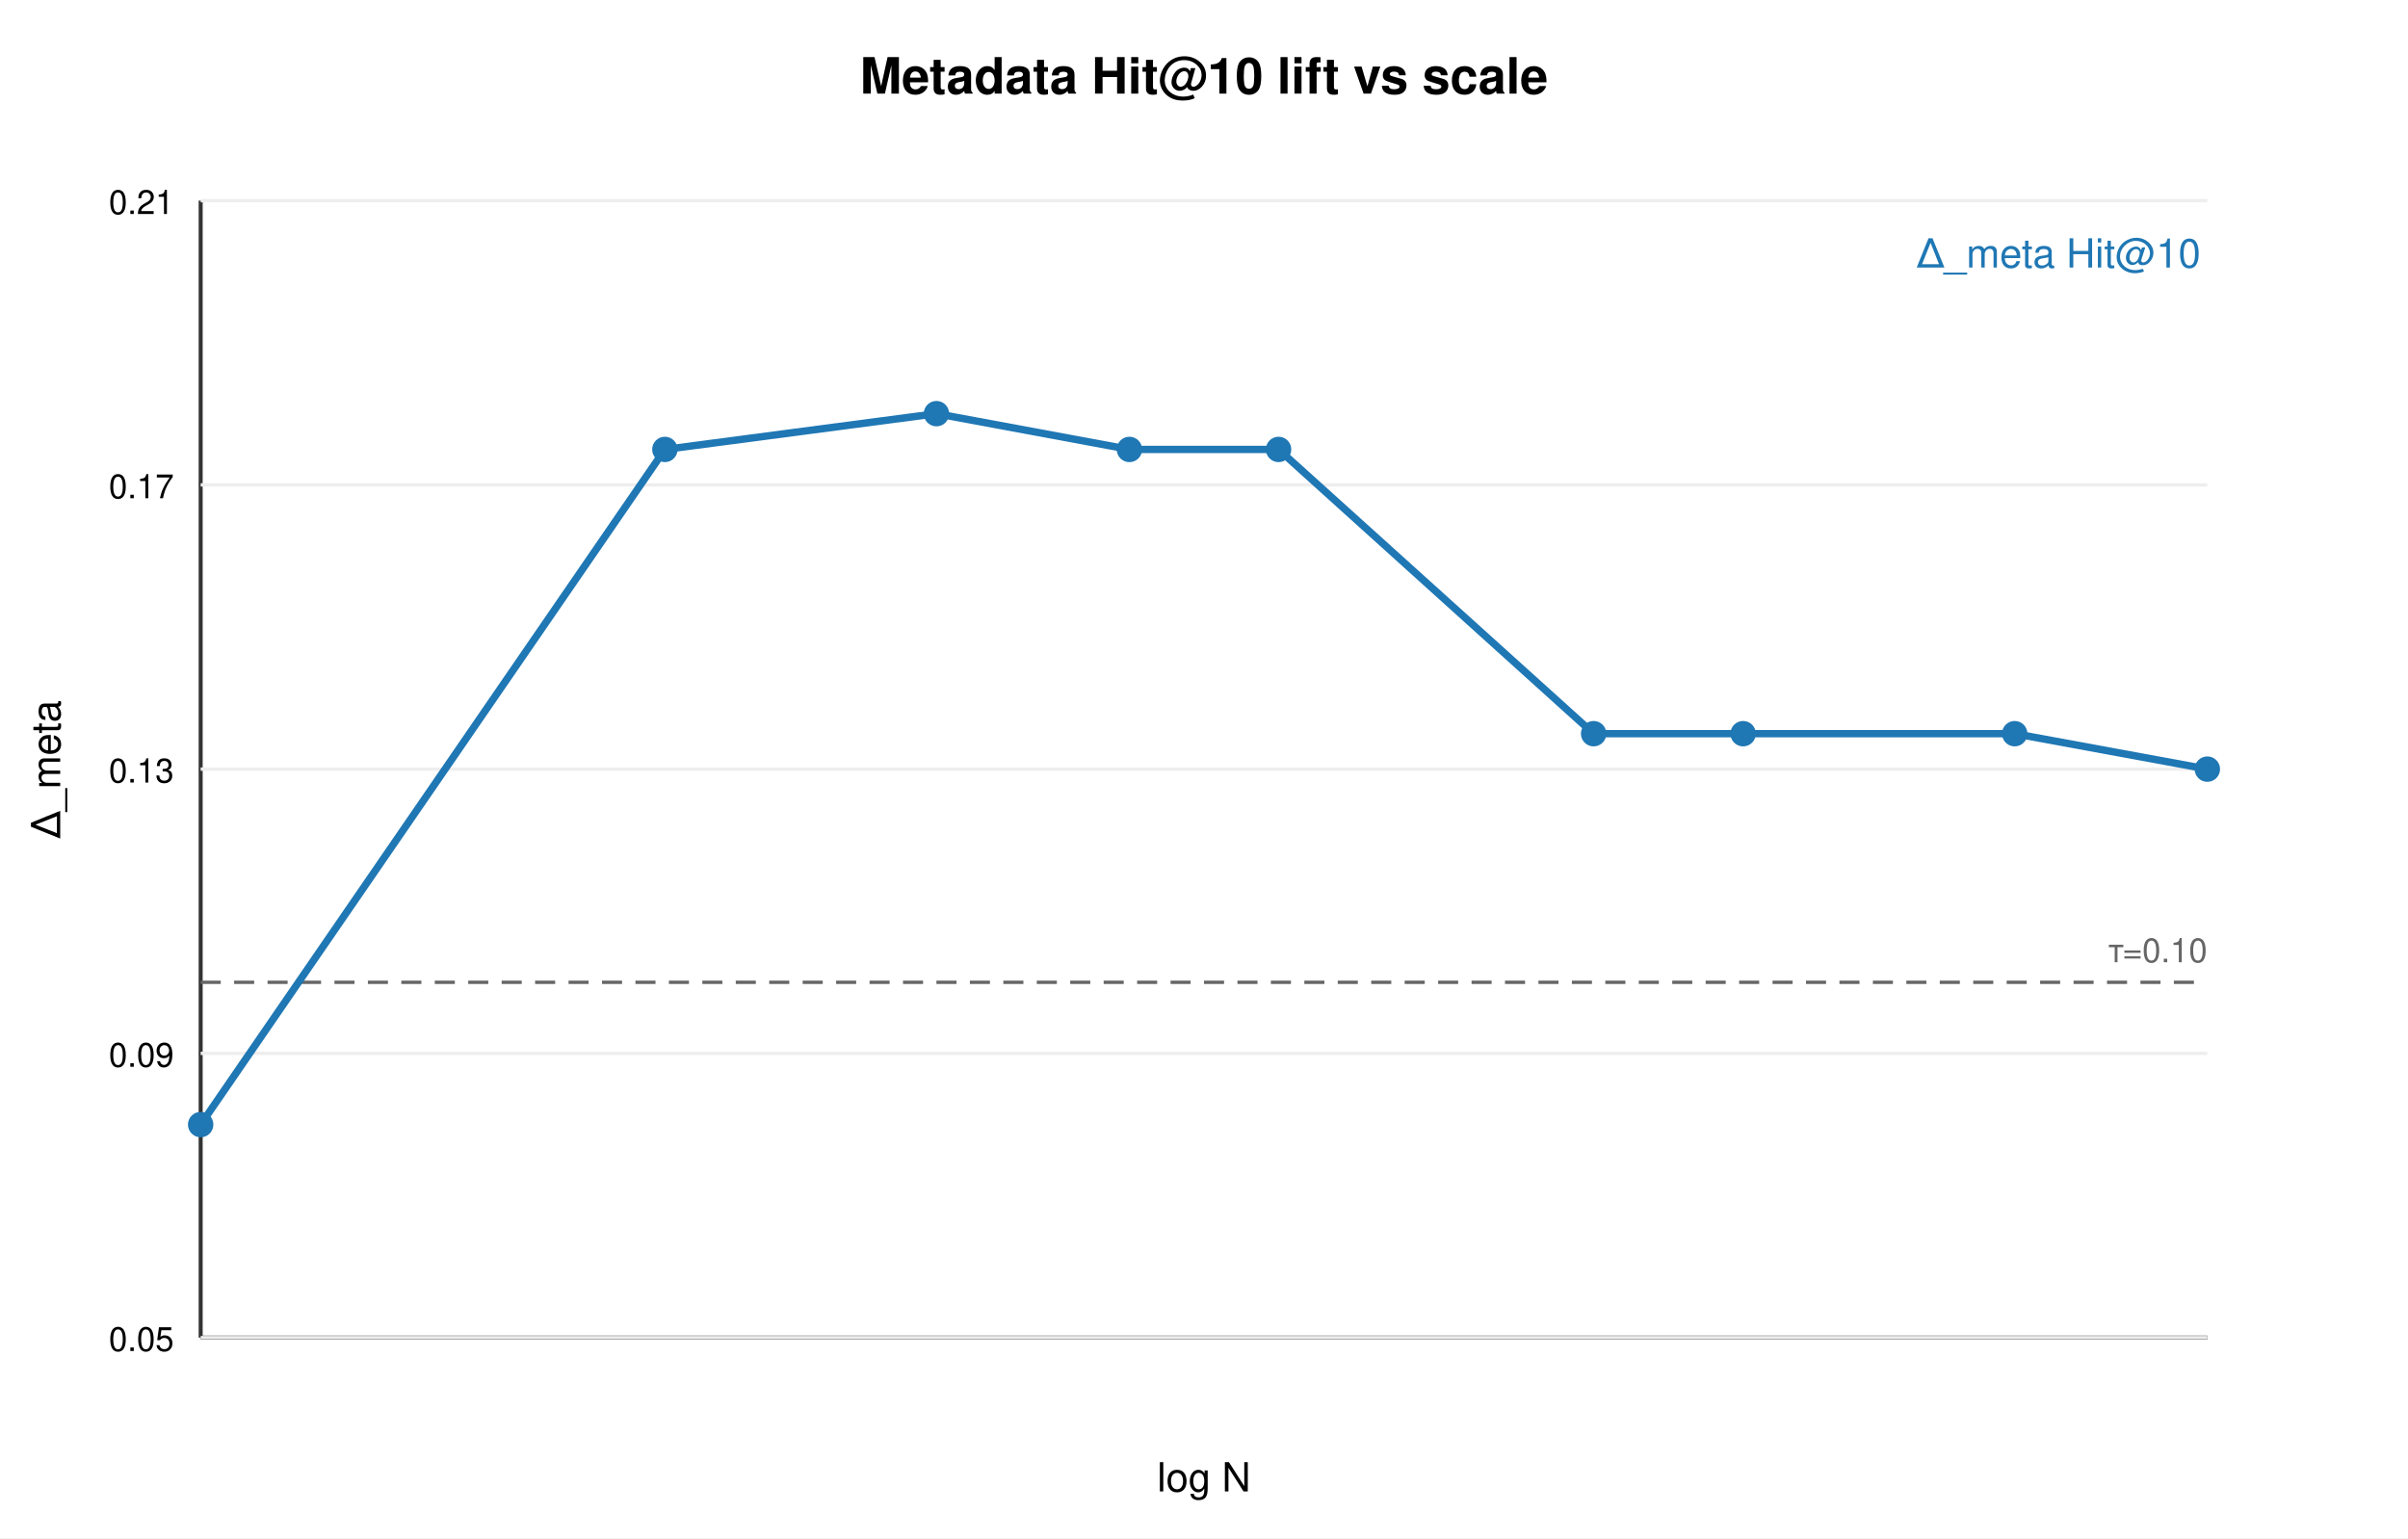
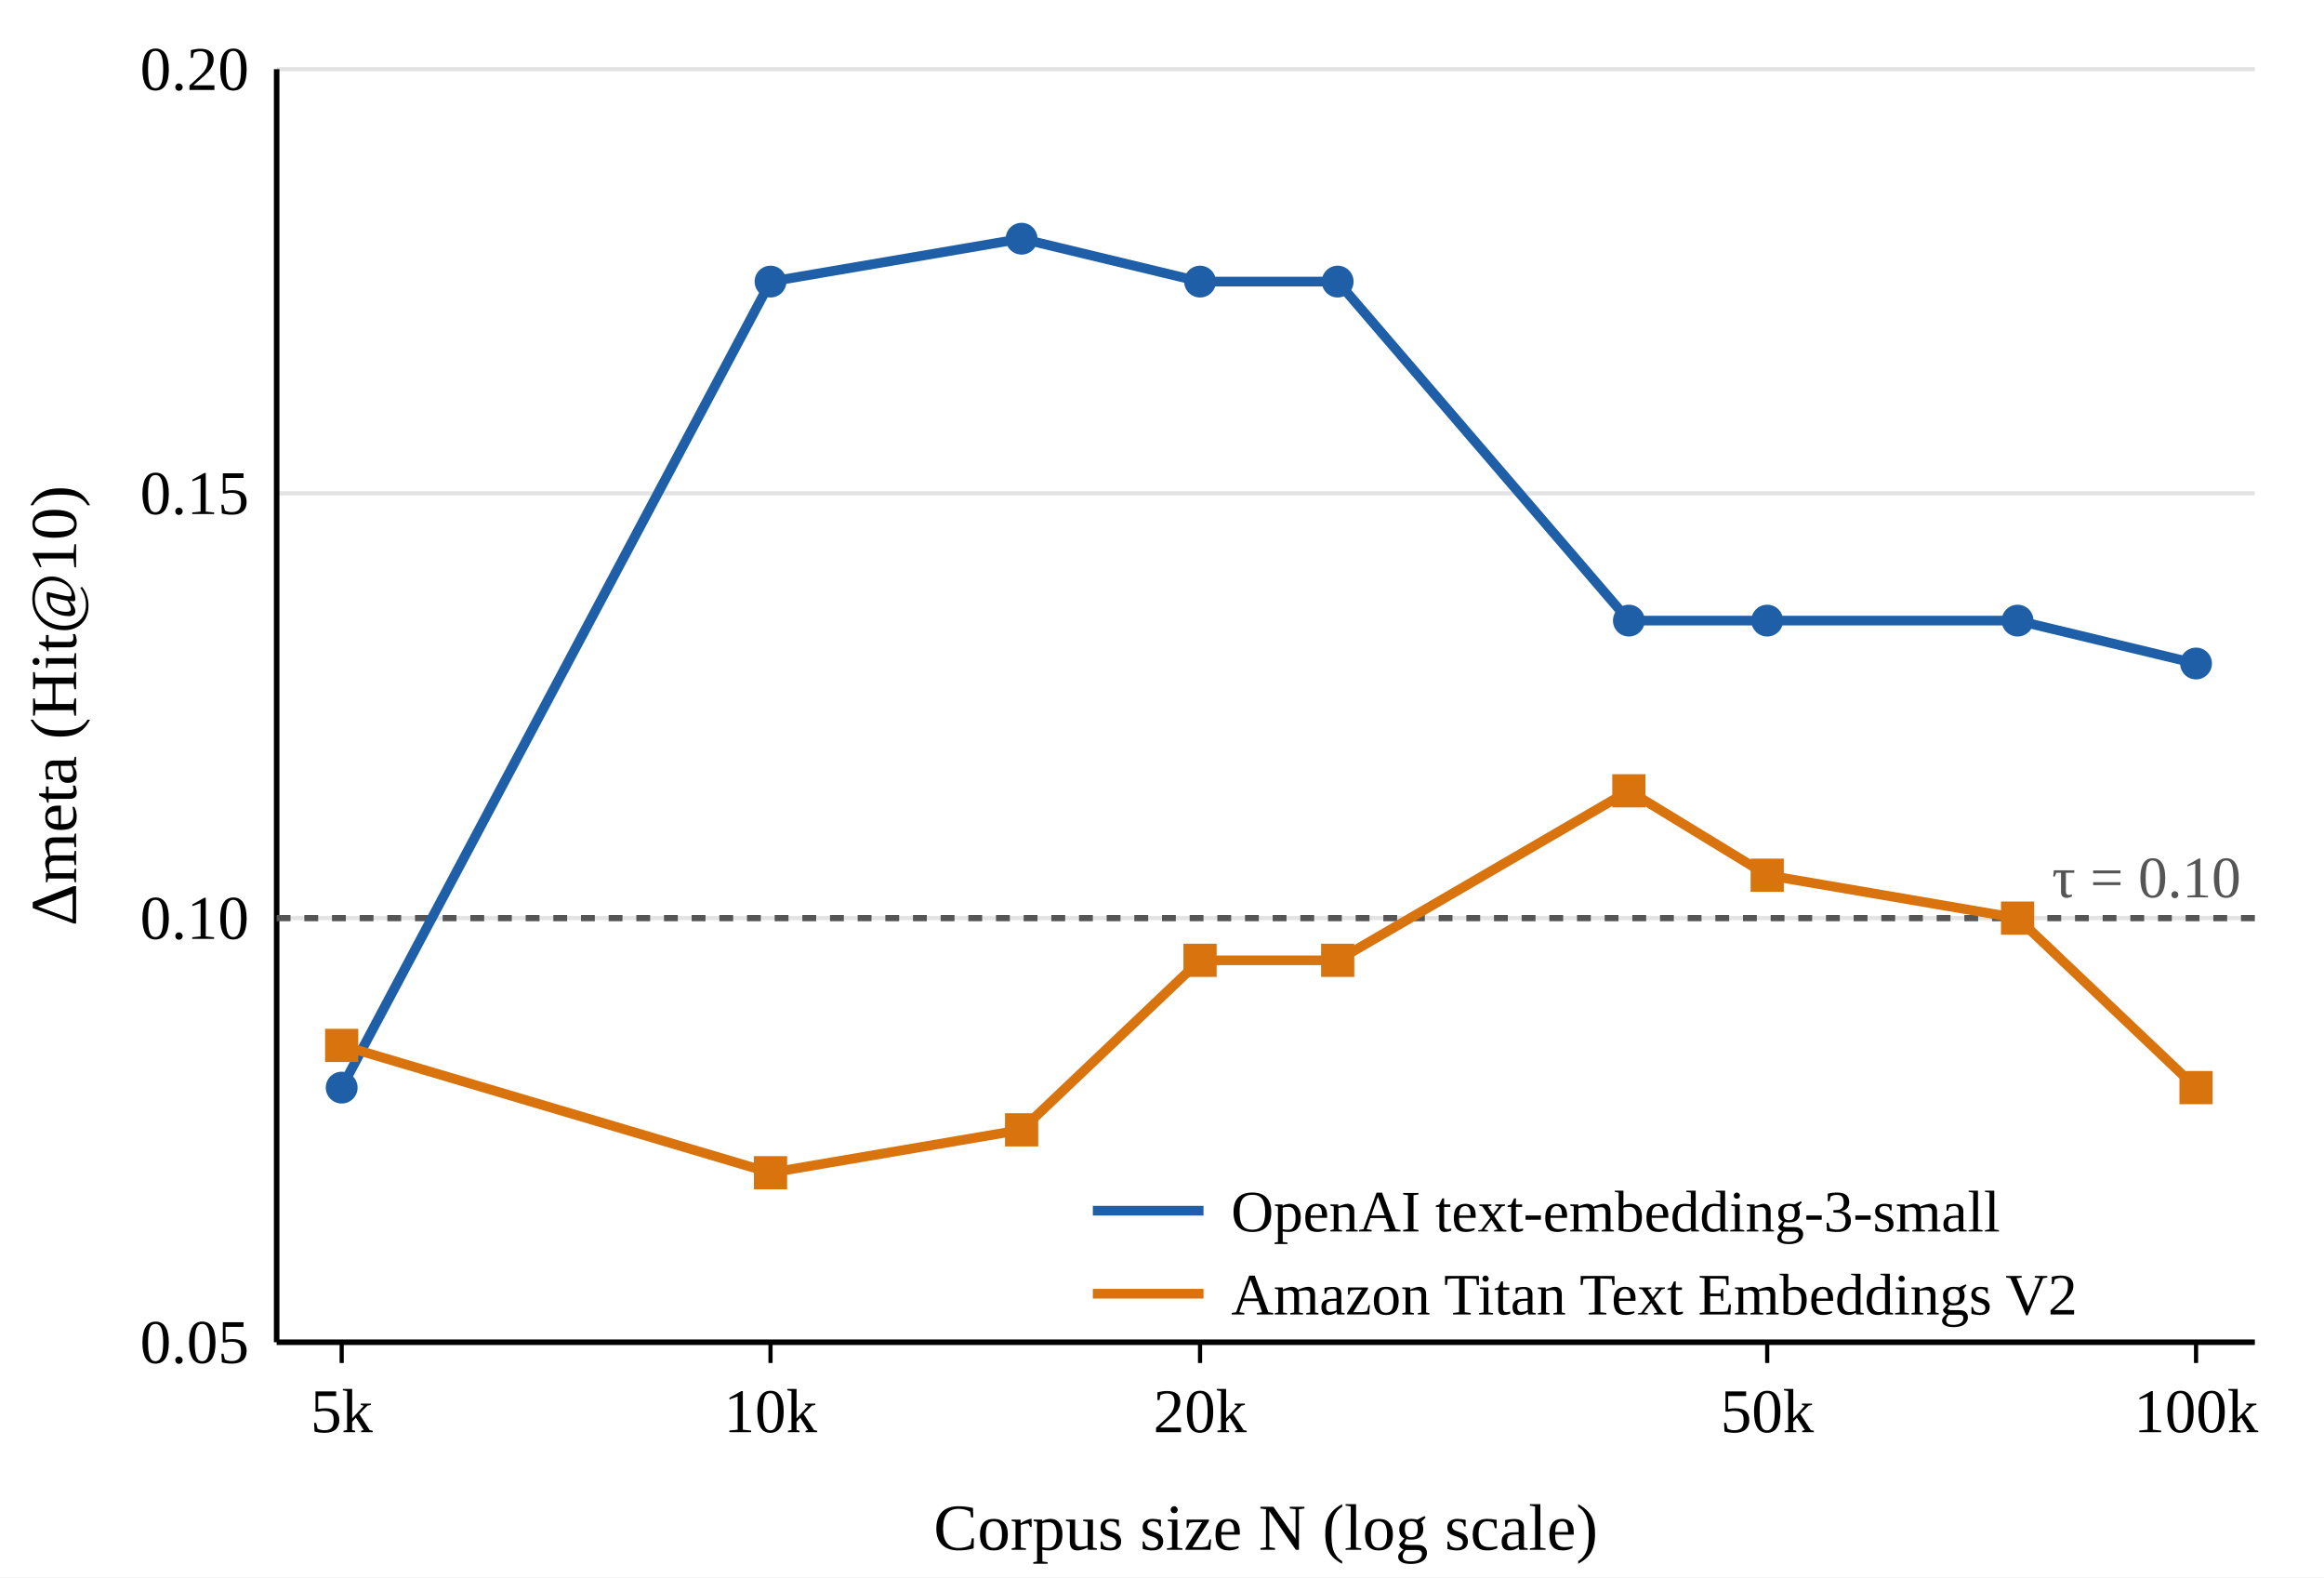
- <svg xmlns="http://www.w3.org/2000/svg" width="720" height="460">
-   <rect width="100%" height="100%" fill="white" />
-   <text x="360.0" y="28" text-anchor="middle" font-family="Helvetica" font-size="15" font-weight="bold">Metadata Hit@10 lift vs scale</text>
-   <text x="360.0" y="446" text-anchor="middle" font-family="Helvetica" font-size="12">log N</text>
-   <text x="18" y="230.0" text-anchor="middle" font-family="Helvetica" font-size="12" transform="rotate(-90 18 230.0)">Δ_meta</text>
-   <line x1="60" y1="400" x2="660" y2="400" stroke="#333" stroke-width="1.2" />
-   <line x1="60" y1="60" x2="60" y2="400" stroke="#333" stroke-width="1.2" />
-   <line x1="60" y1="400.0" x2="660" y2="400.0" stroke="#eee" />
-   <text x="52" y="404.0" text-anchor="end" font-size="10" font-family="Helvetica">0.05</text>
-   <line x1="60" y1="315.0" x2="660" y2="315.0" stroke="#eee" />
-   <text x="52" y="319.0" text-anchor="end" font-size="10" font-family="Helvetica">0.09</text>
-   <line x1="60" y1="230.0" x2="660" y2="230.0" stroke="#eee" />
-   <text x="52" y="234.0" text-anchor="end" font-size="10" font-family="Helvetica">0.13</text>
-   <line x1="60" y1="145" x2="660" y2="145" stroke="#eee" />
-   <text x="52" y="149" text-anchor="end" font-size="10" font-family="Helvetica">0.17</text>
-   <line x1="60" y1="60.0" x2="660" y2="60.0" stroke="#eee" />
-   <text x="52" y="64.0" text-anchor="end" font-size="10" font-family="Helvetica">0.21</text>
-   <line x1="60" y1="293.75" x2="660" y2="293.75" stroke="#666" stroke-dasharray="6,4" />
-   <text x="660" y="287.75" text-anchor="end" font-size="10" fill="#666" font-family="Helvetica">τ=0.10</text>
-   <polyline fill="none" stroke="#1f77b4" stroke-width="2.2" points="60.0,336.3 198.8,134.4 280.0,123.7 337.7,134.4 382.3,134.4 476.5,219.4 521.2,219.4 602.4,219.4 660.0,230.0" />
-   <circle cx="60.0" cy="336.3" r="3.8" fill="#1f77b4" />
-   <circle cx="198.8" cy="134.4" r="3.8" fill="#1f77b4" />
-   <circle cx="280.0" cy="123.7" r="3.8" fill="#1f77b4" />
-   <circle cx="337.7" cy="134.4" r="3.8" fill="#1f77b4" />
-   <circle cx="382.3" cy="134.4" r="3.8" fill="#1f77b4" />
-   <circle cx="476.5" cy="219.4" r="3.8" fill="#1f77b4" />
-   <circle cx="521.2" cy="219.4" r="3.8" fill="#1f77b4" />
-   <circle cx="602.4" cy="219.4" r="3.8" fill="#1f77b4" />
-   <circle cx="660.0" cy="230.0" r="3.8" fill="#1f77b4" />
-   <text x="658" y="80" text-anchor="end" font-size="12" fill="#1f77b4" font-family="Helvetica">Δ_meta Hit@10</text>
+ <svg xmlns="http://www.w3.org/2000/svg" width="336" height="228" viewBox="0 0 336 228" font-family="Times New Roman, Times, serif">
+   <rect width="336" height="228" fill="#fff" />
+   <line x1="40" x2="326" y1="194.0" y2="194.0" stroke="#e3e3e3" stroke-width="0.6" />
+   <text x="36" y="197.0" font-size="9" text-anchor="end">0.05</text>
+   <line x1="40" x2="326" y1="132.7" y2="132.7" stroke="#e3e3e3" stroke-width="0.6" />
+   <text x="36" y="135.7" font-size="9" text-anchor="end">0.10</text>
+   <line x1="40" x2="326" y1="71.3" y2="71.3" stroke="#e3e3e3" stroke-width="0.6" />
+   <text x="36" y="74.3" font-size="9" text-anchor="end">0.15</text>
+   <line x1="40" x2="326" y1="10.0" y2="10.0" stroke="#e3e3e3" stroke-width="0.6" />
+   <text x="36" y="13.0" font-size="9" text-anchor="end">0.20</text>
+   <line x1="49.4" x2="49.4" y1="194" y2="197" stroke="#000" stroke-width="0.6" />
+   <text x="49.4" y="207" font-size="9" text-anchor="middle">5k</text>
+   <line x1="111.4" x2="111.4" y1="194" y2="197" stroke="#000" stroke-width="0.6" />
+   <text x="111.4" y="207" font-size="9" text-anchor="middle">10k</text>
+   <line x1="173.5" x2="173.5" y1="194" y2="197" stroke="#000" stroke-width="0.6" />
+   <text x="173.5" y="207" font-size="9" text-anchor="middle">20k</text>
+   <line x1="255.5" x2="255.5" y1="194" y2="197" stroke="#000" stroke-width="0.6" />
+   <text x="255.5" y="207" font-size="9" text-anchor="middle">50k</text>
+   <line x1="317.5" x2="317.5" y1="194" y2="197" stroke="#000" stroke-width="0.6" />
+   <text x="317.5" y="207" font-size="9" text-anchor="middle">100k</text>
+   <line x1="40" x2="326" y1="194" y2="194" stroke="#000" stroke-width="0.8" />
+   <line x1="40" x2="40" y1="10" y2="194" stroke="#000" stroke-width="0.8" />
+   <text x="183.0" y="224" font-size="9.5" text-anchor="middle">Corpus size N (log scale)</text>
+   <text x="11" y="102.0" font-size="9.5" text-anchor="middle" transform="rotate(-90 11 102.0)">Δmeta (Hit@10)</text>
+   <line x1="40" x2="326" y1="132.7" y2="132.7" stroke="#555555" stroke-width="0.9" stroke-dasharray="2 2" />
+   <text x="324" y="129.7" font-size="8.5" text-anchor="end" fill="#555555">τ = 0.10</text>
+   <polyline points="49.4,157.2 111.4,40.7 147.7,34.5 173.5,40.7 193.4,40.7 235.5,89.7 255.5,89.7 291.7,89.7 317.5,95.9" fill="none" stroke="#1f5fa8" stroke-width="1.4" />
+   <circle cx="49.4" cy="157.2" r="2.3" fill="#1f5fa8" />
+   <circle cx="111.4" cy="40.7" r="2.3" fill="#1f5fa8" />
+   <circle cx="147.7" cy="34.5" r="2.3" fill="#1f5fa8" />
+   <circle cx="173.5" cy="40.7" r="2.3" fill="#1f5fa8" />
+   <circle cx="193.4" cy="40.7" r="2.3" fill="#1f5fa8" />
+   <circle cx="235.5" cy="89.7" r="2.3" fill="#1f5fa8" />
+   <circle cx="255.5" cy="89.7" r="2.3" fill="#1f5fa8" />
+   <circle cx="291.7" cy="89.7" r="2.3" fill="#1f5fa8" />
+   <circle cx="317.5" cy="95.9" r="2.3" fill="#1f5fa8" />
+   <polyline points="49.4,151.1 111.4,169.5 147.7,163.3 173.5,138.8 193.4,138.8 235.5,114.3 255.5,126.5 291.7,132.7 317.5,157.2" fill="none" stroke="#d9730d" stroke-width="1.4" />
+   <rect x="47.0" y="148.7" width="4.8" height="4.8" fill="#d9730d" />
+   <rect x="109.0" y="167.1" width="4.8" height="4.8" fill="#d9730d" />
+   <rect x="145.3" y="160.9" width="4.8" height="4.8" fill="#d9730d" />
+   <rect x="171.1" y="136.4" width="4.8" height="4.8" fill="#d9730d" />
+   <rect x="191.0" y="136.4" width="4.8" height="4.8" fill="#d9730d" />
+   <rect x="233.1" y="111.9" width="4.8" height="4.8" fill="#d9730d" />
+   <rect x="253.1" y="124.1" width="4.8" height="4.8" fill="#d9730d" />
+   <rect x="289.3" y="130.3" width="4.8" height="4.8" fill="#d9730d" />
+   <rect x="315.1" y="154.8" width="4.8" height="4.8" fill="#d9730d" />
+   <line x1="158" x2="174" y1="174.987" y2="174.987" stroke="#1f5fa8" stroke-width="1.4" />
+   <text x="178" y="177.987" font-size="8.5">OpenAI text-embedding-3-small</text>
+   <line x1="158" x2="174" y1="186.987" y2="186.987" stroke="#d9730d" stroke-width="1.4" />
+   <text x="178" y="189.987" font-size="8.5">Amazon Titan Text Embeddings V2</text>
</svg>
